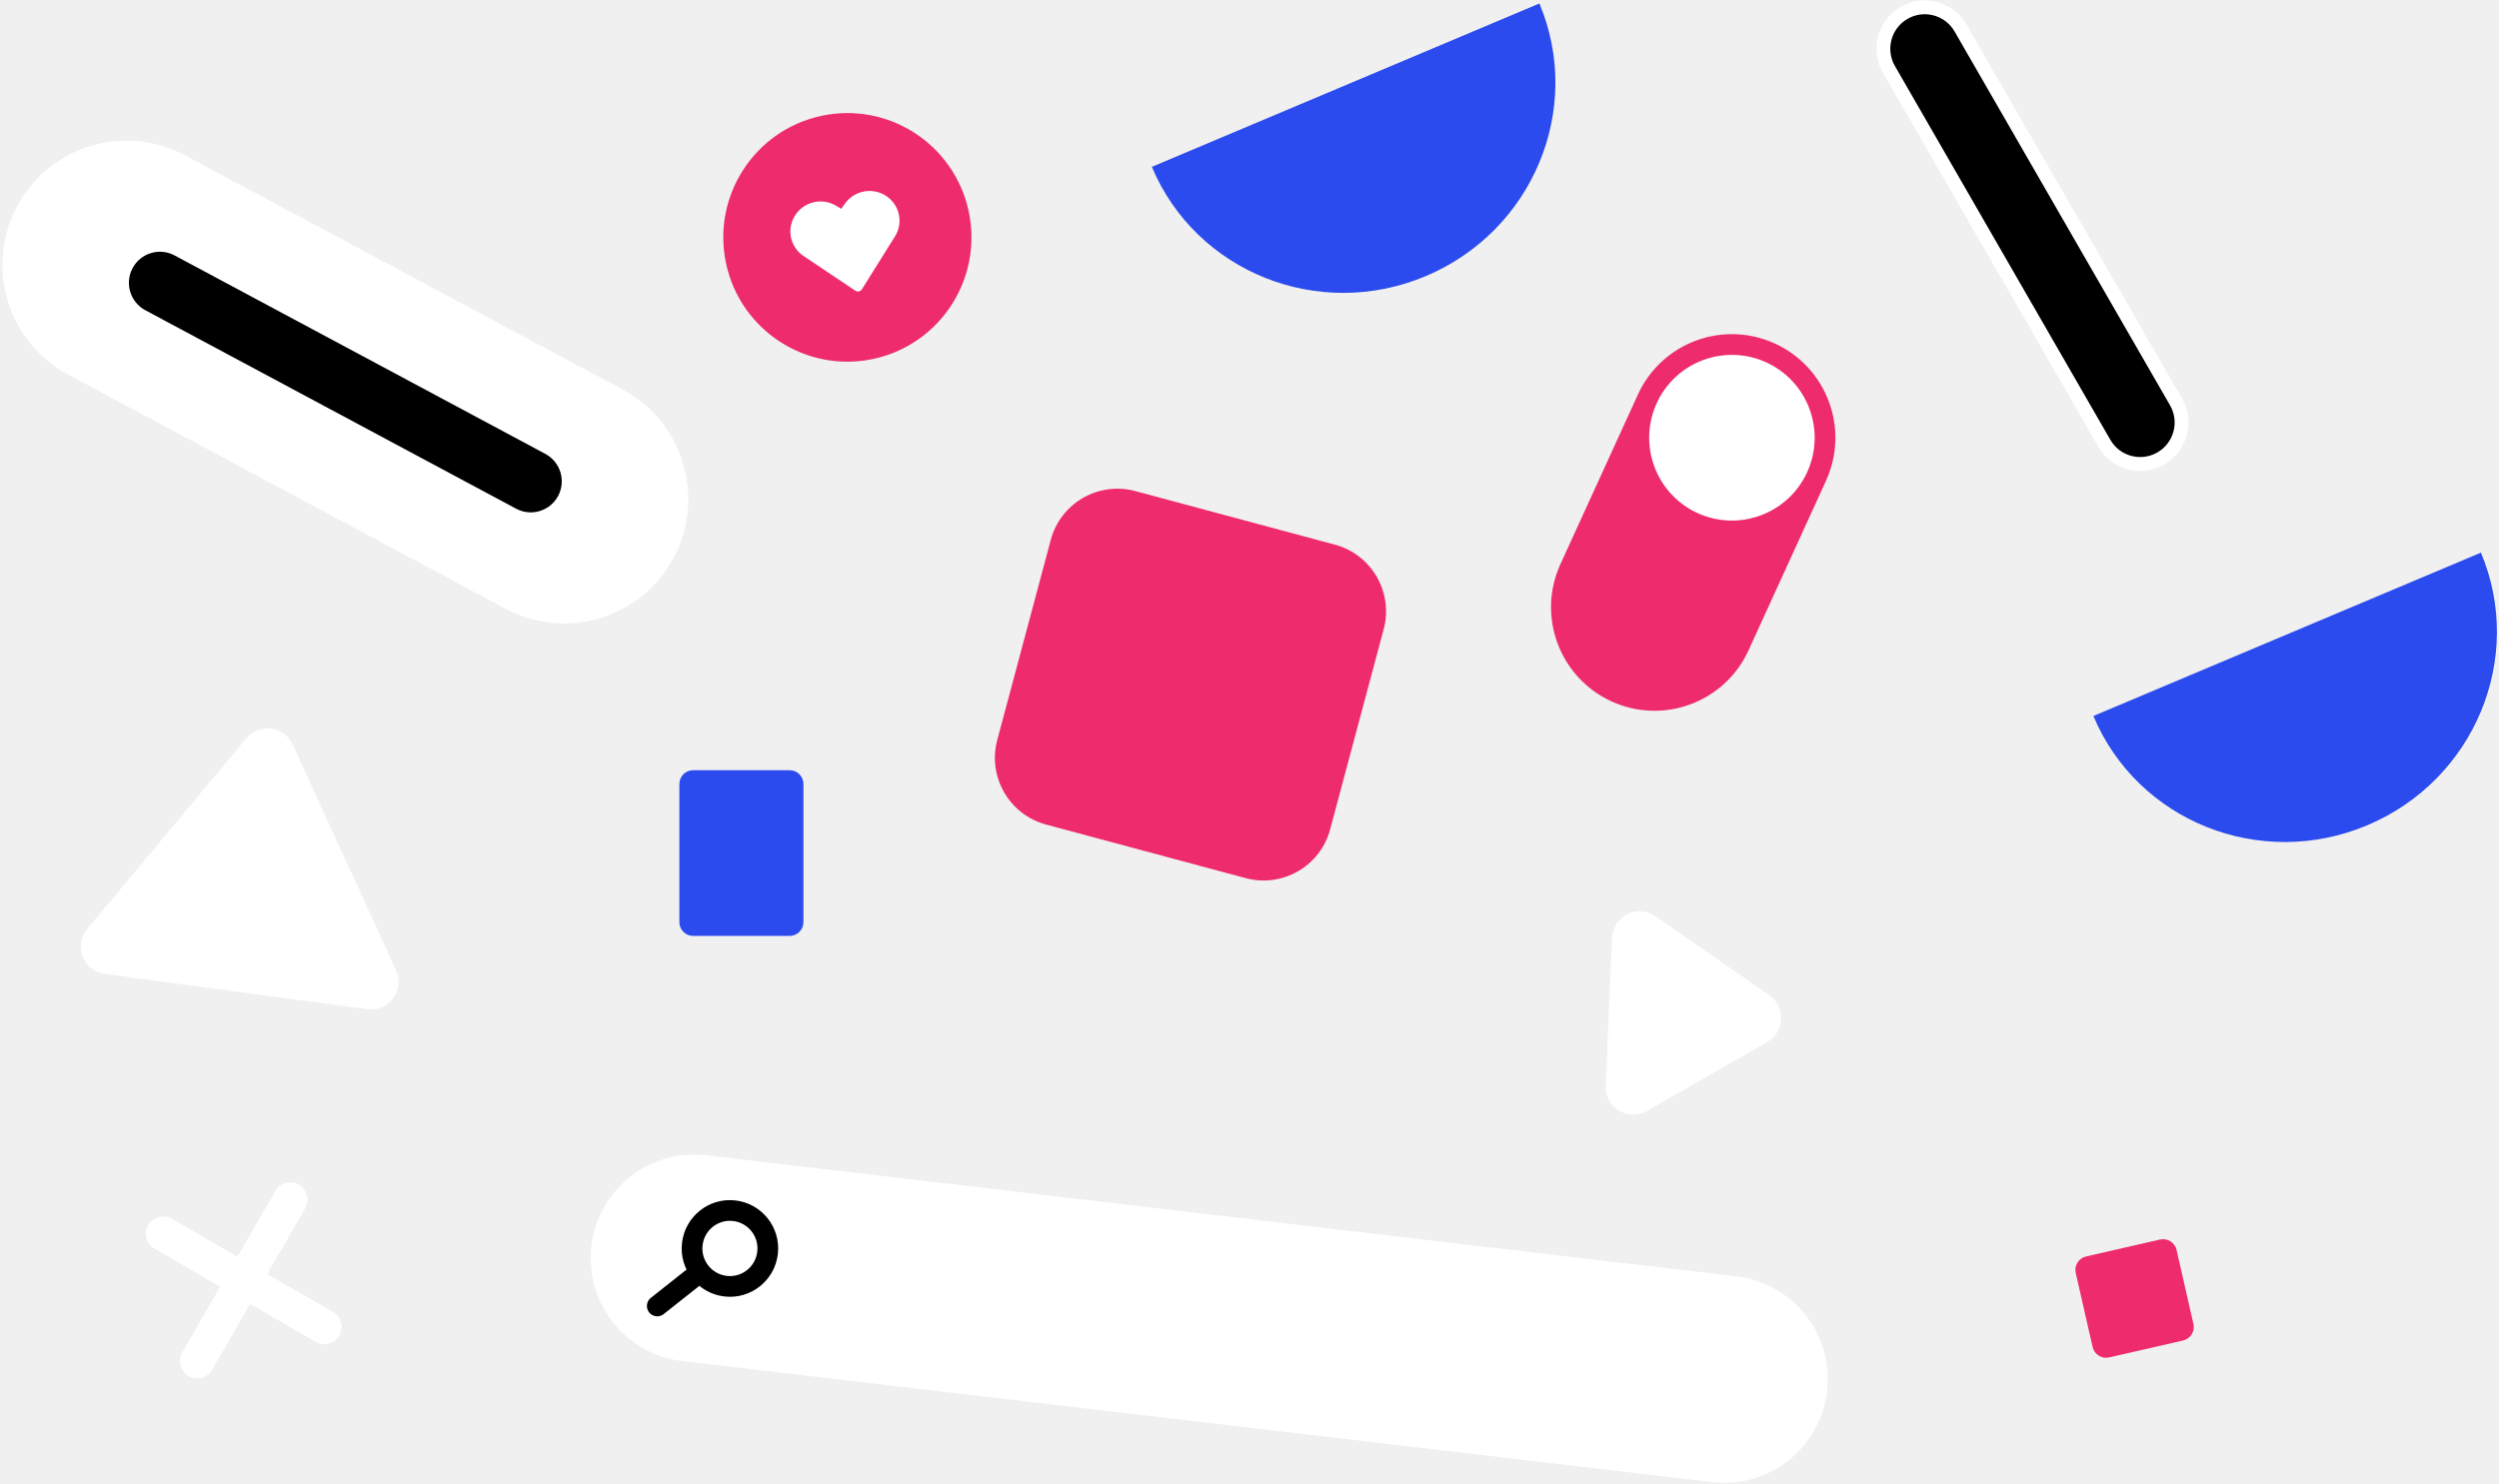
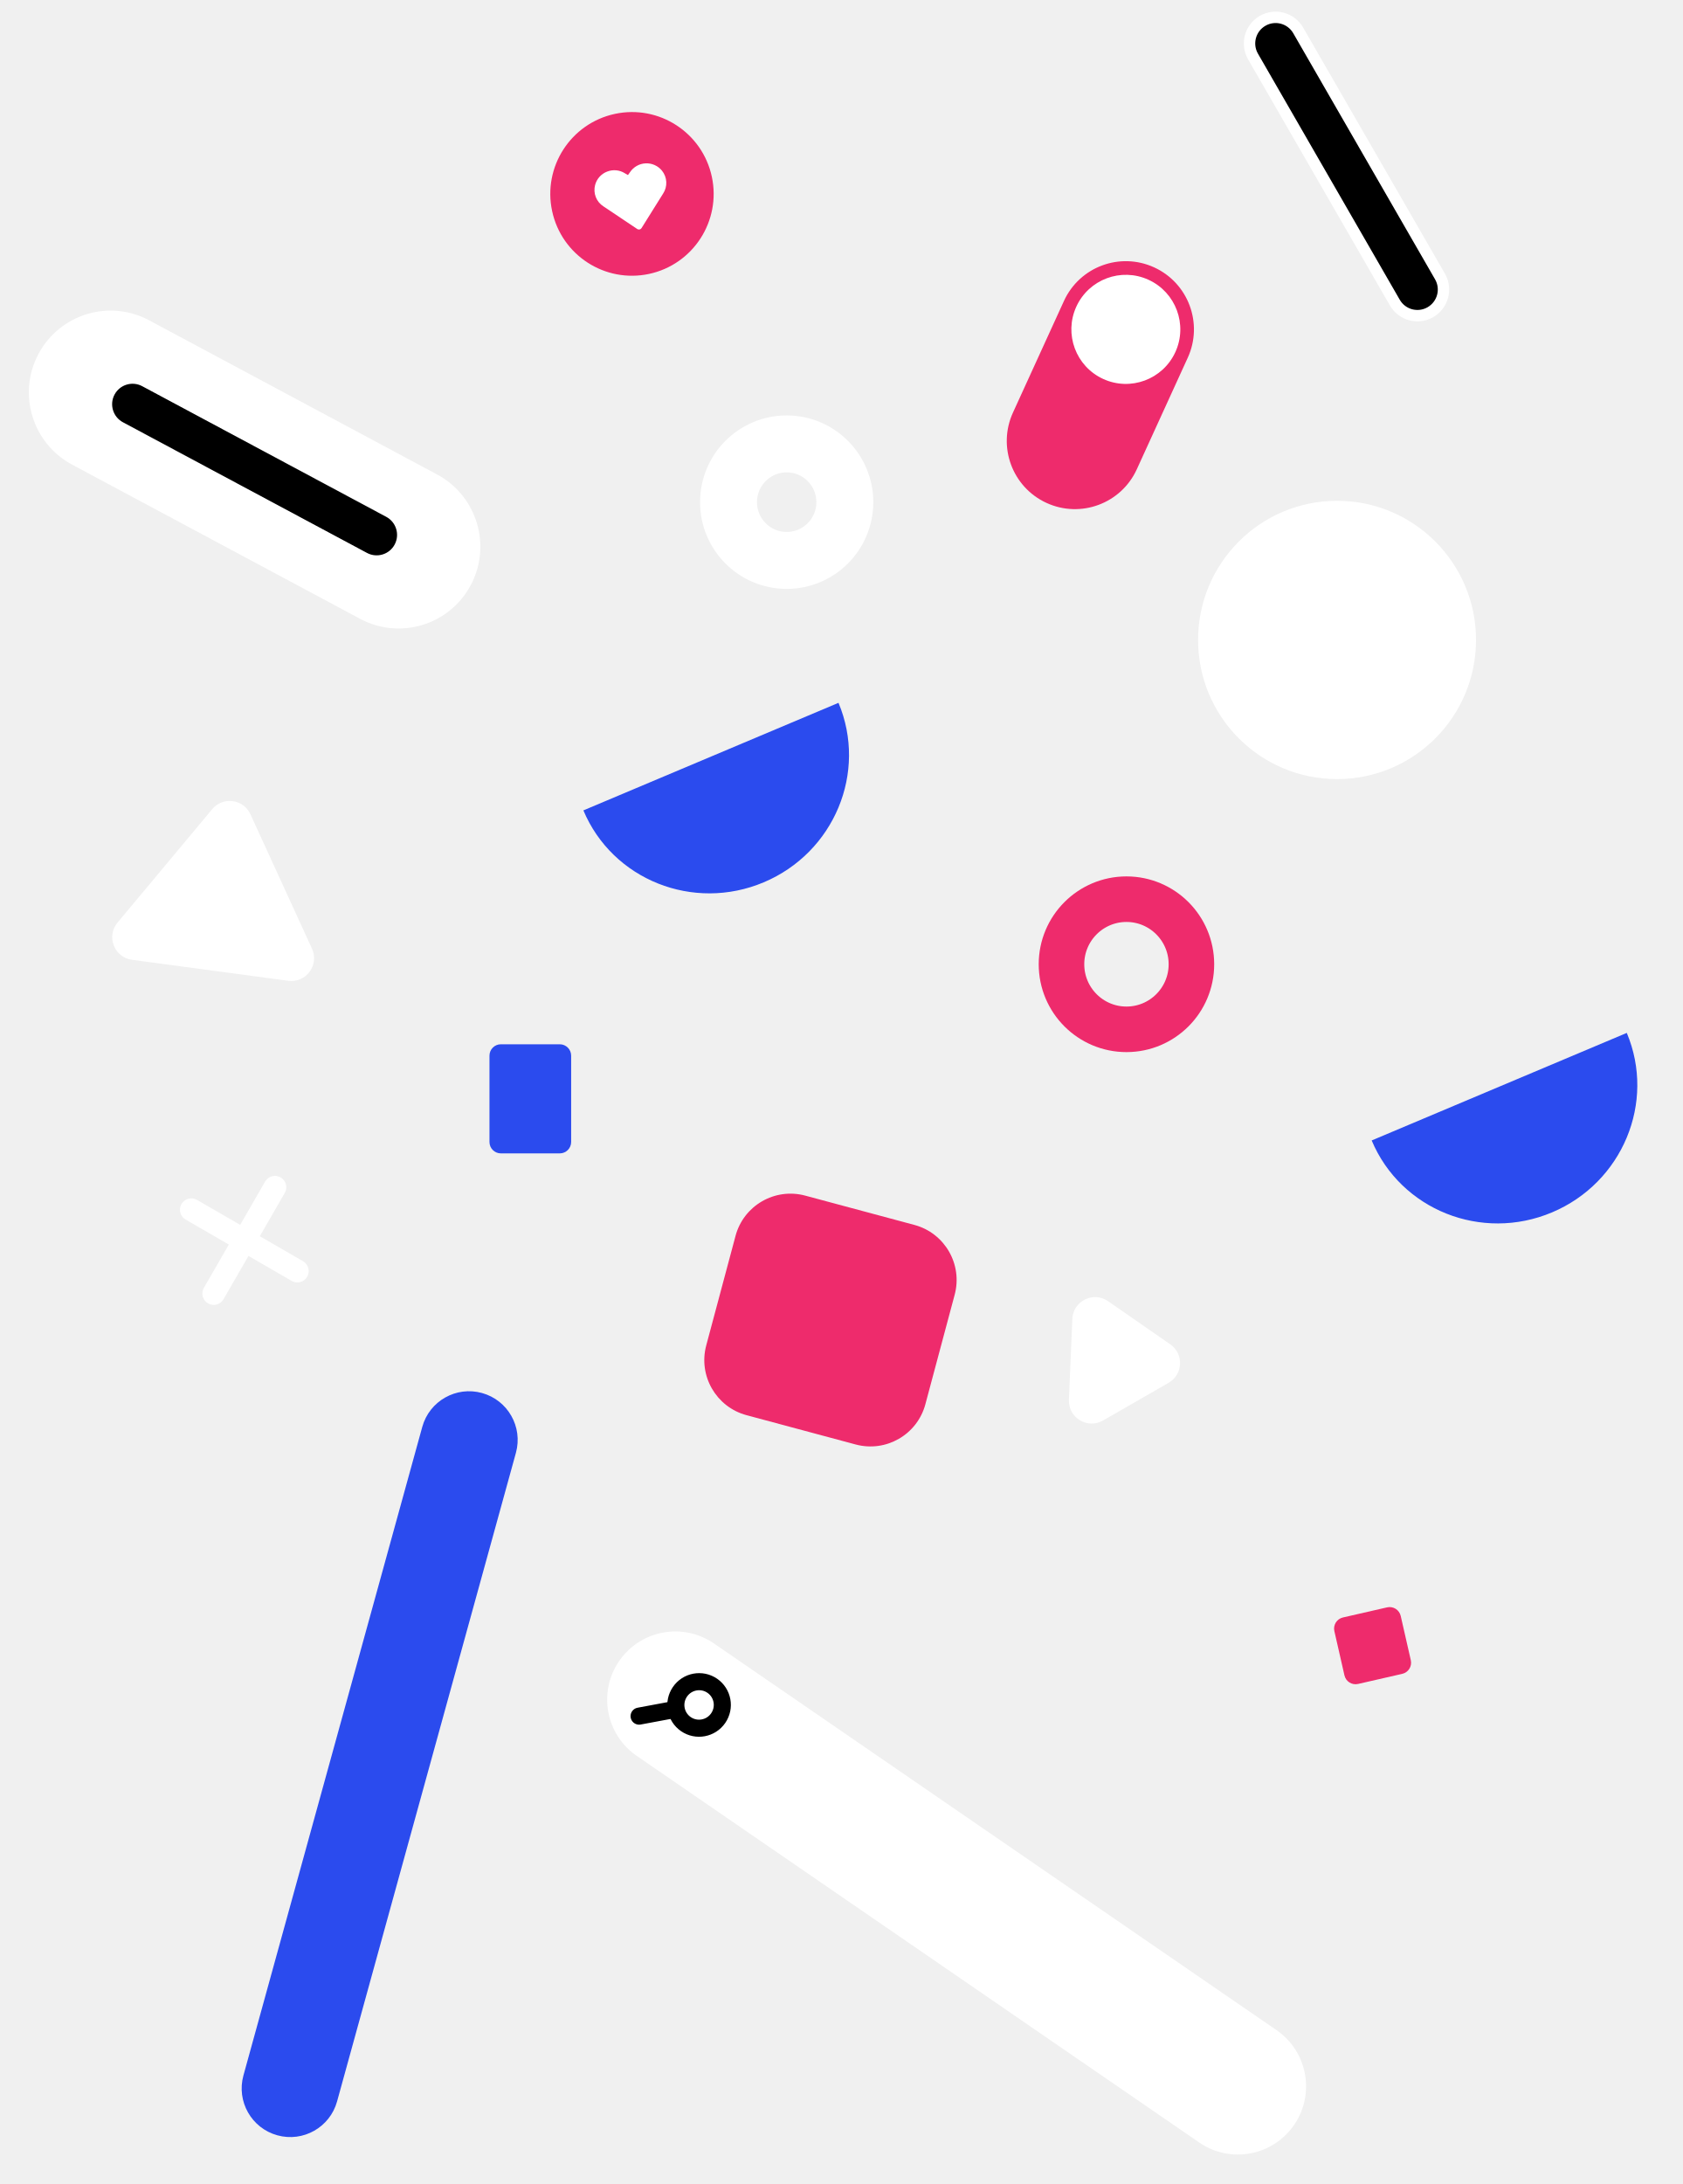
- <svg xmlns="http://www.w3.org/2000/svg" width="724" height="430" viewBox="0 0 724 430" fill="none">
-   <g clip-path="url(#clip0_2127_91706)">
-     <rect width="99.863" height="100.039" rx="20" transform="matrix(0.965794 0.25931 -0.258329 0.966057 309.596 137.125)" fill="#EE2B6C" />
-     <path d="M445.991 1.005C458.824 31.564 444.093 66.936 413.088 80.01C382.083 93.084 346.545 78.909 333.711 48.35L445.991 1.005Z" fill="#2B4BEE" />
-     <rect width="360.466" height="60.03" rx="30.015" transform="matrix(0.993163 0.116739 -0.116272 0.993217 174.83 331.297)" fill="white" />
-     <path d="M222.377 363.077C221.669 369.12 216.209 373.435 210.193 372.728C204.176 372.02 199.861 366.557 200.568 360.514C201.276 354.47 206.735 350.156 212.752 350.863C218.769 351.57 223.084 357.034 222.377 363.077Z" stroke="black" stroke-width="6" />
-     <path d="M202.609 368.813L190.421 378.461" stroke="black" stroke-width="6" stroke-linecap="round" />
-     <ellipse rx="35.949" ry="36.016" transform="matrix(0.977734 -0.209846 0.209033 0.977909 245.497 68.7915)" fill="#EE2B6C" />
-     <g clip-path="url(#clip1_2127_91706)">
-       <path d="M258.695 58.559C257.828 57.496 256.724 56.651 255.471 56.093C254.219 55.536 252.854 55.28 251.485 55.347C250.116 55.414 248.782 55.801 247.589 56.479C246.397 57.156 245.38 58.104 244.62 59.247L243.726 60.504L242.44 59.753C241.277 59.004 239.954 58.544 238.578 58.41C237.203 58.277 235.815 58.474 234.531 58.986C233.251 59.478 232.106 60.268 231.192 61.292C230.278 62.315 229.62 63.543 229.275 64.872C228.807 66.626 228.91 68.483 229.568 70.174C230.226 71.865 231.404 73.302 232.932 74.277L247.826 84.254C247.975 84.353 248.141 84.421 248.316 84.454C248.491 84.488 248.67 84.486 248.844 84.449C249.018 84.411 249.183 84.339 249.329 84.237C249.475 84.135 249.599 84.004 249.693 83.853L259.191 68.666C260.191 67.147 260.683 65.349 260.594 63.531C260.505 61.714 259.84 59.972 258.695 58.559Z" fill="white" />
-     </g>
-     <path d="M718.763 160.146C731.596 190.705 716.865 226.076 685.86 239.15C654.855 252.224 619.317 238.05 606.483 207.491L718.763 160.146Z" fill="#2B4BEE" />
-     <path d="M512.6 288.425C517.425 291.773 517.12 299.006 512.029 301.933L477.197 321.962C471.733 325.104 464.949 320.985 465.216 314.687L467.031 271.749C467.298 265.451 474.404 261.922 479.584 265.516L512.6 288.425Z" fill="white" />
-     <path d="M71.364 213.952C75.133 209.435 82.328 210.4 84.779 215.752L114.749 281.2C117.372 286.927 112.658 293.295 106.417 292.458L30.347 282.251C24.106 281.413 21.231 274.026 25.265 269.193L71.364 213.952Z" fill="white" />
-     <rect x="-0.733" y="2.734" width="149.002" height="23.972" rx="11.986" transform="matrix(0.499239 0.866464 -0.865585 0.500762 564.752 -3)" fill="black" stroke="white" stroke-width="4" />
-     <path fill-rule="evenodd" clip-rule="evenodd" d="M86.591 343.302C84.203 341.921 81.151 342.739 79.774 345.129L68.788 364.197L49.767 353.193C47.377 351.81 44.322 352.629 42.943 355.021C41.564 357.414 42.385 360.475 44.775 361.858L63.795 372.861L52.809 391.928C51.432 394.318 52.252 397.375 54.639 398.757C57.027 400.138 60.079 399.321 61.457 396.93L72.442 377.864L91.461 388.867C93.851 390.249 96.906 389.431 98.285 387.038C99.664 384.645 98.844 381.585 96.453 380.202L77.435 369.199L88.421 350.132C89.798 347.741 88.979 344.684 86.591 343.302Z" fill="white" />
-     <rect width="215.762" height="72.009" rx="36.004" transform="matrix(0.881587 0.472021 -0.470624 0.882334 21.889 28.0288)" fill="white" />
-     <rect width="139.846" height="18.002" rx="9.001" transform="matrix(0.881587 0.472021 -0.470624 0.882334 42.6441 69.772)" fill="black" />
-     <rect width="29.958" height="30.013" rx="4" transform="matrix(0.974809 -0.223042 0.222182 0.975005 600.488 365.002)" fill="#EE2B6C" />
-     <rect x="196.825" y="223.201" width="35.946" height="48.025" rx="4" fill="#2B4BEE" />
-     <rect width="113.993" height="59.945" rx="29.972" transform="matrix(-0.415432 0.909624 -0.909148 -0.416473 541.477 112.046)" fill="#EE2B6C" />
-     <ellipse rx="23.998" ry="23.978" transform="matrix(-0.415432 0.909624 -0.909148 -0.416473 501.765 126.851)" fill="white" />
+ <svg xmlns="http://www.w3.org/2000/svg" width="591" height="767" viewBox="0 0 591 767" fill="none">
+   <rect width="79.703" height="79.817" rx="20" transform="matrix(0.965819 0.259219 -0.25842 0.966033 263.547 414.707)" fill="#EE2B6C" />
+   <path d="M294.547 246.826C304.79 271.207 293.033 299.428 268.286 309.859C243.54 320.29 215.175 308.981 204.932 284.6L294.547 246.826Z" fill="#2B4BEE" />
+   <ellipse cx="469.68" cy="224.743" rx="48.818" ry="48.868" fill="white" />
+   <path d="M255.918 176.355C255.918 165.046 265.073 155.897 276.344 155.897C287.615 155.897 296.77 165.046 296.77 176.355C296.77 187.663 287.615 196.812 276.344 196.812C265.073 196.812 255.918 187.663 255.918 176.355Z" stroke="white" stroke-width="20" />
+   <rect width="287.67" height="47.9" rx="23.95" transform="matrix(0.824178 0.566331 -0.566233 0.824245 231.055 563.604)" fill="white" />
+   <path d="M252.296 603.38C249.736 607.106 244.652 608.049 240.944 605.501C237.236 602.952 236.292 597.868 238.852 594.142C241.412 590.415 246.496 589.473 250.204 592.021C253.912 594.569 254.856 599.654 252.296 603.38Z" stroke="black" stroke-width="6" />
+   <path d="M236.703 600.413L224.506 602.688" stroke="black" stroke-width="6" stroke-linecap="round" />
+   <ellipse rx="28.692" ry="28.735" transform="matrix(0.977751 -0.209771 0.209108 0.977893 222.001 68.097)" fill="#EE2B6C" />
+   <g clip-path="url(#clip0_2284_94764)">
+     <path d="M232.534 59.932C231.842 59.084 230.961 58.41 229.961 57.965C228.962 57.52 227.872 57.316 226.779 57.369C225.687 57.422 224.622 57.732 223.67 58.272C222.719 58.813 221.907 59.569 221.3 60.481L220.587 61.484L219.56 60.885C218.632 60.287 217.576 59.92 216.478 59.813C215.38 59.707 214.273 59.865 213.248 60.273C212.226 60.665 211.312 61.295 210.583 62.112C209.853 62.929 209.328 63.908 209.052 64.969C208.679 66.368 208.761 67.85 209.286 69.199C209.811 70.548 210.752 71.695 211.972 72.472L223.859 80.433C223.978 80.511 224.11 80.566 224.25 80.593C224.389 80.619 224.533 80.618 224.672 80.588C224.811 80.558 224.942 80.501 225.059 80.419C225.175 80.338 225.274 80.233 225.349 80.113L232.93 67.996C233.728 66.784 234.121 65.349 234.05 63.899C233.979 62.449 233.448 61.059 232.534 59.932Z" fill="white" />
  </g>
+   <path d="M571.457 362.744C581.701 387.125 569.943 415.346 545.196 425.777C520.45 436.208 492.085 424.899 481.842 400.518L571.457 362.744Z" fill="#2B4BEE" />
+   <path d="M418.521 338.636C418.521 351.266 408.295 361.49 395.7 361.49C383.104 361.49 372.879 351.266 372.879 338.636C372.879 326.007 383.104 315.783 395.7 315.783C408.295 315.783 418.521 326.007 418.521 338.636Z" stroke="#EE2B6C" stroke-width="16" />
+   <path d="M411.083 472.113C415.91 475.461 415.604 482.696 410.512 485.623L387.469 498.867C382.005 502.008 375.223 497.89 375.489 491.592L376.69 463.198C376.957 456.9 384.063 453.371 389.242 456.963L411.083 472.113Z" fill="white" />
+   <path d="M74.555 284.158C78.326 279.642 85.518 280.607 87.969 285.957L109.602 333.18C112.226 338.907 107.512 345.276 101.27 344.439L46.363 337.074C40.121 336.237 37.246 328.85 41.281 324.016L74.555 284.158Z" fill="white" />
+   <rect x="-0.733" y="2.734" width="118.084" height="18.324" rx="9.162" transform="matrix(0.49938 0.866383 -0.865667 0.500621 454.182 2)" fill="black" stroke="white" stroke-width="4" />
+   <path fill-rule="evenodd" clip-rule="evenodd" d="M98.577 413.491C96.671 412.389 94.234 413.042 93.135 414.95L84.367 430.162L69.185 421.382C67.277 420.279 64.839 420.933 63.739 422.842C62.638 424.751 63.293 427.192 65.2 428.295L80.382 437.075L71.614 452.286C70.515 454.194 71.169 456.633 73.075 457.736C74.98 458.838 77.417 458.185 78.516 456.278L87.284 441.067L102.464 449.845C104.371 450.948 106.809 450.295 107.91 448.386C109.01 446.477 108.356 444.035 106.448 442.932L91.268 434.153L100.037 418.941C101.136 417.033 100.483 414.594 98.577 413.491Z" fill="white" />
+   <rect width="172.195" height="57.457" rx="28.728" transform="matrix(0.881661 0.471883 -0.470761 0.882261 27.0508 98.9297)" fill="white" />
+   <rect width="111.608" height="14.364" rx="7.182" transform="matrix(0.881661 0.471884 -0.470761 0.882261 43.6162 132.234)" fill="black" />
+   <rect width="23.91" height="23.946" rx="4" transform="matrix(0.974827 -0.222962 0.222262 0.974987 467.846 568.932)" fill="#EE2B6C" />
+   <rect x="171.943" y="366.74" width="28.69" height="38.317" rx="4" fill="#2B4BEE" />
+   <rect width="90.954" height="47.842" rx="23.921" transform="matrix(-0.415561 0.909565 -0.909207 -0.416344 427.182 103.859)" fill="#EE2B6C" />
+   <ellipse rx="19.148" ry="19.137" transform="matrix(-0.415561 0.909565 -0.909207 -0.416344 395.486 115.67)" fill="white" />
+   <rect width="270.421" height="34.133" rx="17.066" transform="matrix(0.265881 -0.964006 0.963762 0.266765 80.9727 745.346)" fill="#2B4BEE" />
  <defs>
-     <clipPath id="clip0_2127_91706">
-       <rect width="724" height="430" fill="white" />
-     </clipPath>
-     <clipPath id="clip1_2127_91706">
-       <rect width="31.955" height="32.014" fill="white" transform="matrix(0.977734 -0.209846 0.209033 0.977909 226.949 58.4473)" />
+     <clipPath id="clip0_2284_94764">
+       <rect width="25.504" height="25.543" fill="white" transform="matrix(0.977751 -0.209771 0.209108 0.977893 207.196 59.8438)" />
    </clipPath>
  </defs>
</svg>
